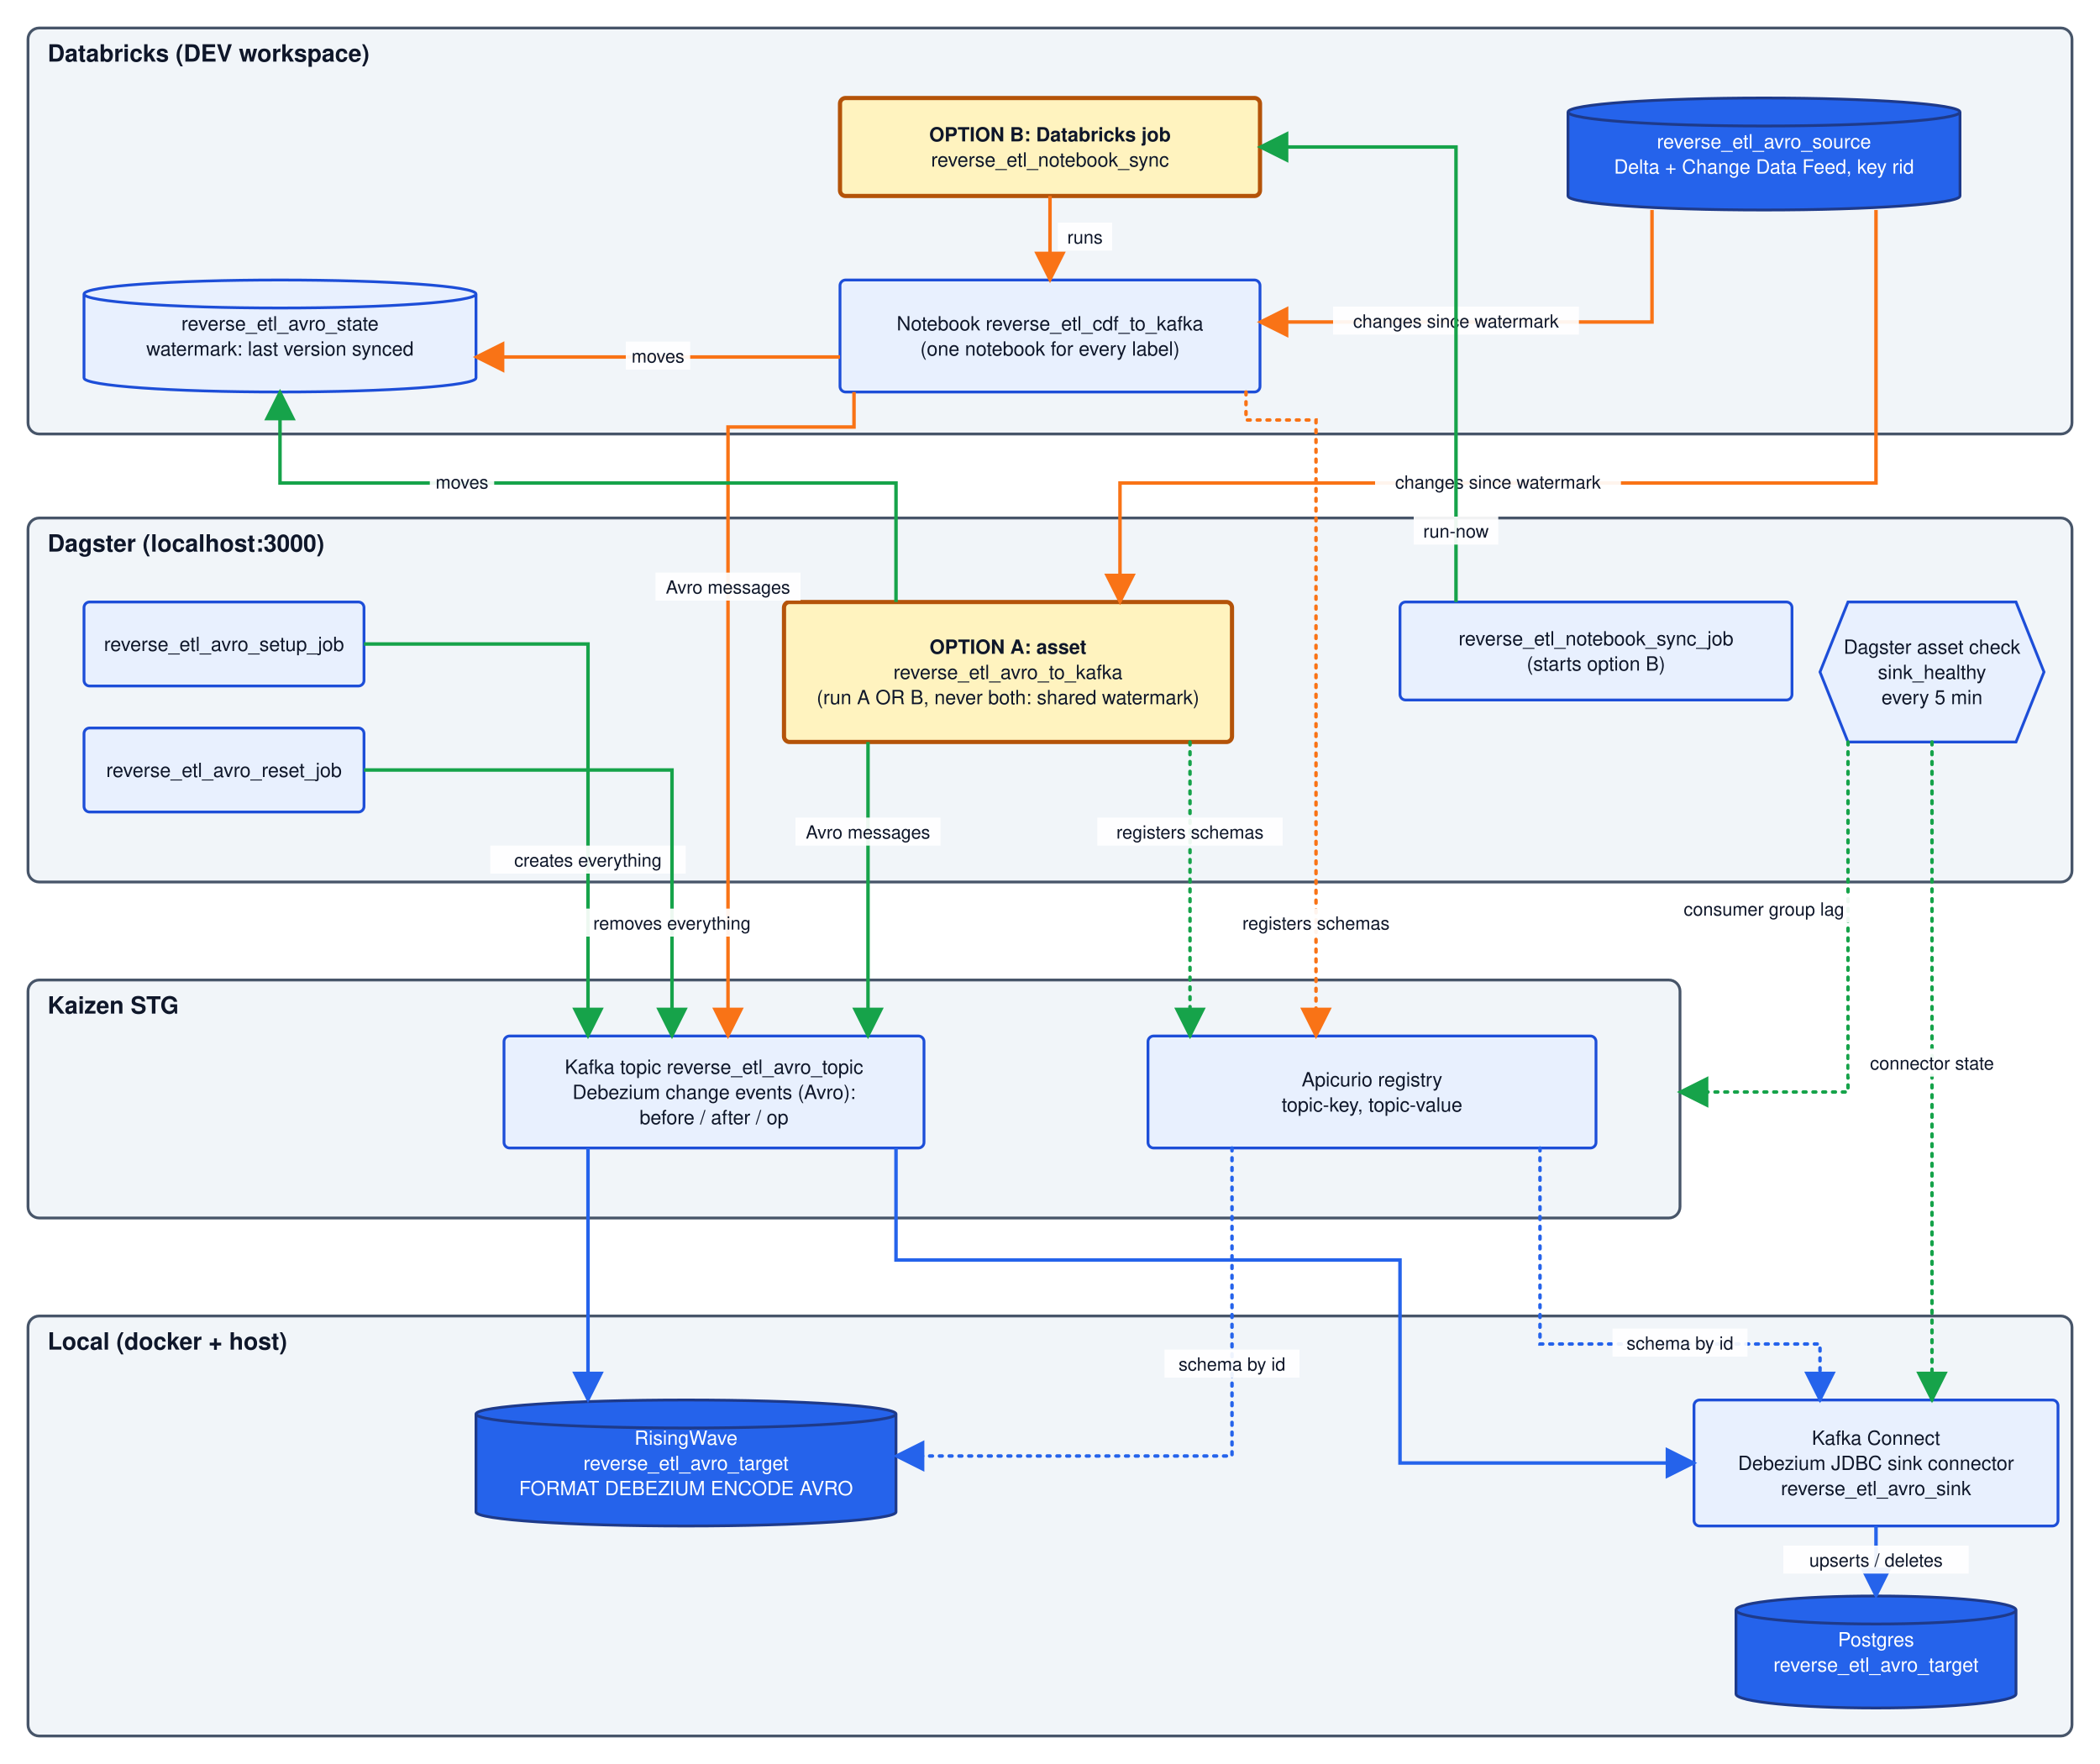
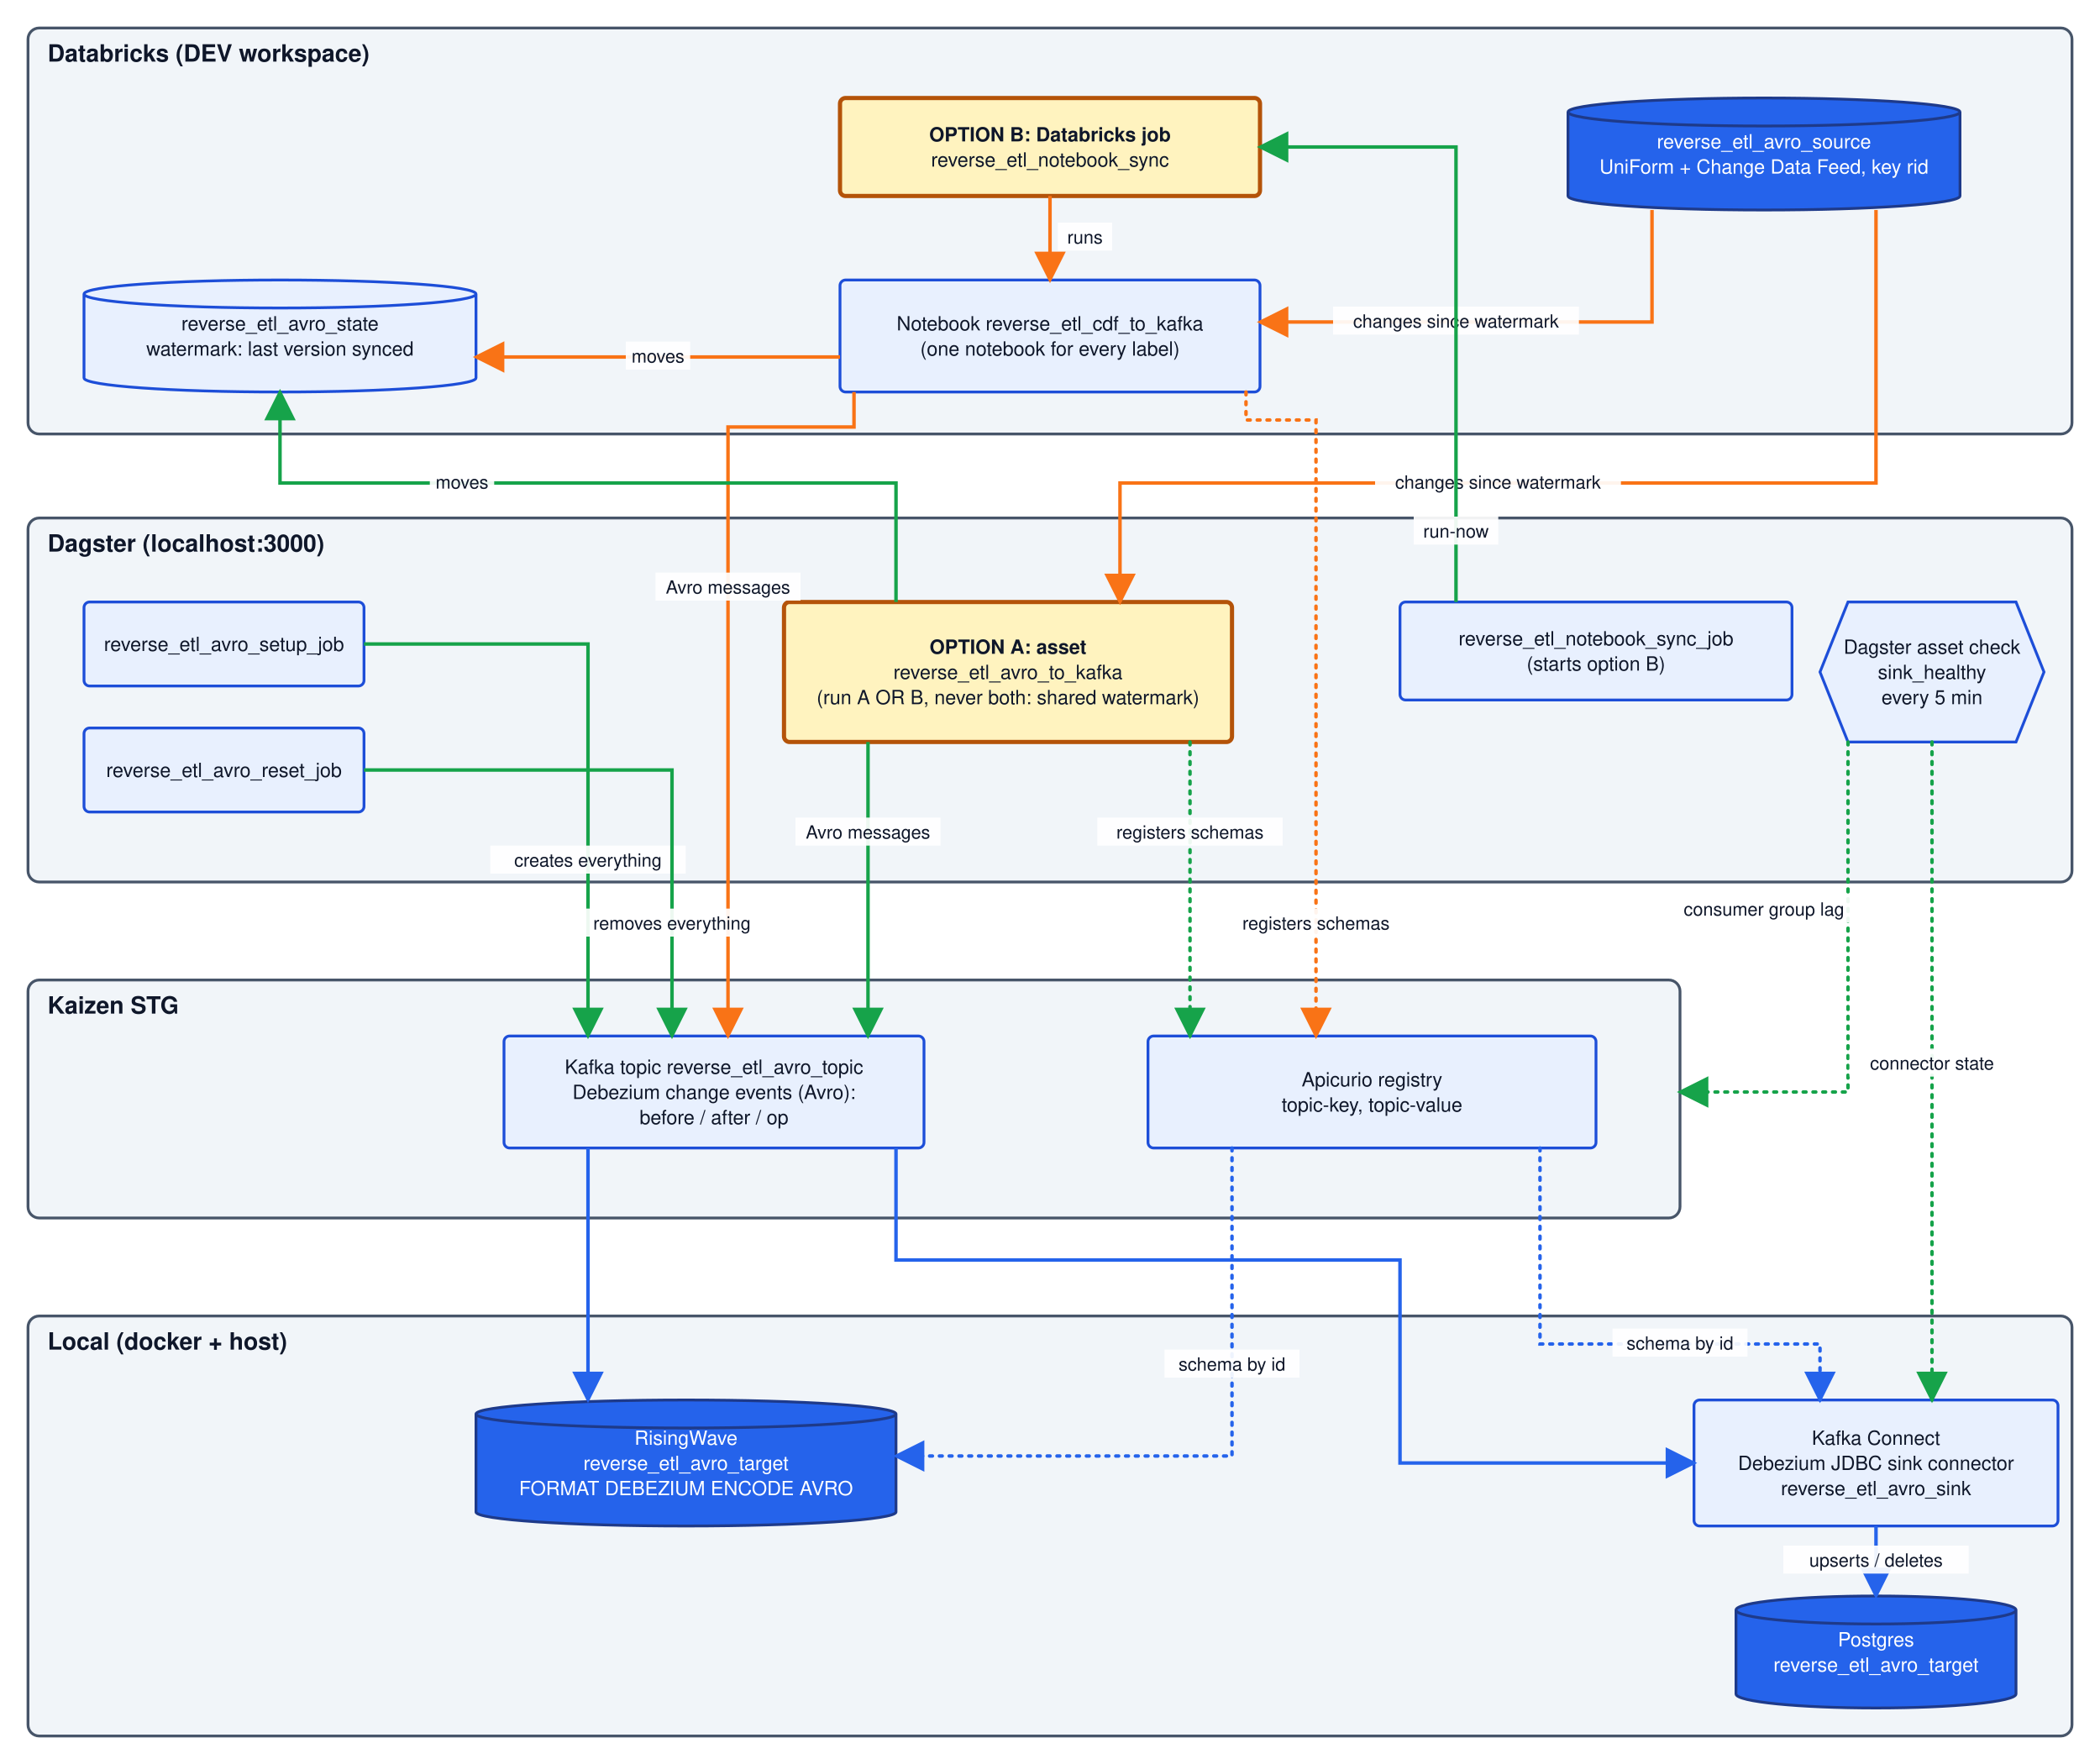
<svg xmlns="http://www.w3.org/2000/svg" width="1500" height="1260" viewBox="0 0 1500 1260" font-family="Helvetica, Arial, sans-serif">
  <rect width="1500" height="1260" fill="white" />
  <defs>
    <marker id="af97316" viewBox="0 0 10 10" refX="9" refY="5" markerWidth="9" markerHeight="9" orient="auto-start-reverse">
      <path d="M0,0 L10,5 L0,10 z" fill="#f97316" />
    </marker>
    <marker id="a16a34a" viewBox="0 0 10 10" refX="9" refY="5" markerWidth="9" markerHeight="9" orient="auto-start-reverse">
      <path d="M0,0 L10,5 L0,10 z" fill="#16a34a" />
    </marker>
    <marker id="a2563eb" viewBox="0 0 10 10" refX="9" refY="5" markerWidth="9" markerHeight="9" orient="auto-start-reverse">
      <path d="M0,0 L10,5 L0,10 z" fill="#2563eb" />
    </marker>
  </defs>
  <rect x="20" y="20" width="1460" height="290" rx="8" fill="#f1f5f9" stroke="#475569" stroke-width="2" />
  <text x="34" y="44" font-size="17" font-weight="700" fill="#0f172a">Databricks (DEV workspace)</text>
  <rect x="20" y="370" width="1460" height="260" rx="8" fill="#f1f5f9" stroke="#475569" stroke-width="2" />
  <text x="34" y="394" font-size="17" font-weight="700" fill="#0f172a">Dagster (localhost:3000)</text>
  <rect x="20" y="700" width="1180" height="170" rx="8" fill="#f1f5f9" stroke="#475569" stroke-width="2" />
  <text x="34" y="724" font-size="17" font-weight="700" fill="#0f172a">Kaizen STG</text>
  <rect x="20" y="940" width="1460" height="300" rx="8" fill="#f1f5f9" stroke="#475569" stroke-width="2" />
  <text x="34" y="964" font-size="17" font-weight="700" fill="#0f172a">Local (docker + host)</text>
  <path d="M1120,80 v60 a140.0,10 0 0 0 280,0 v-60 a140.0,10 0 0 0 -280,0 a140.0,10 0 0 0 280,0" fill="#2563eb" stroke="#1e3a8a" stroke-width="2" />
  <text x="1260.0" y="106.0" font-size="14" text-anchor="middle" fill="#ffffff" font-weight="400">reverse_etl_avro_source</text>
-   <text x="1260.0" y="124.0" font-size="14" text-anchor="middle" fill="#ffffff" font-weight="400">Delta + Change Data Feed, key rid</text>
+   <text x="1260.0" y="124.0" font-size="14" text-anchor="middle" fill="#ffffff" font-weight="400">UniForm + Change Data Feed, key rid</text>
  <path d="M60,210 v60 a140.0,10 0 0 0 280,0 v-60 a140.0,10 0 0 0 -280,0 a140.0,10 0 0 0 280,0" fill="#e8f0fe" stroke="#1d4ed8" stroke-width="2" />
  <text x="200.0" y="236.0" font-size="14" text-anchor="middle" fill="#0f172a" font-weight="400">reverse_etl_avro_state</text>
  <text x="200.0" y="254.0" font-size="14" text-anchor="middle" fill="#0f172a" font-weight="400">watermark: last version synced</text>
  <rect x="600" y="70" width="300" height="70" rx="4" fill="#fff3bf" stroke="#b45309" stroke-width="3" />
  <text x="750.0" y="101.0" font-size="14" text-anchor="middle" fill="#0f172a" font-weight="700">OPTION B: Databricks job</text>
  <text x="750.0" y="119.0" font-size="14" text-anchor="middle" fill="#0f172a" font-weight="400">reverse_etl_notebook_sync</text>
  <rect x="600" y="200" width="300" height="80" rx="4" fill="#e8f0fe" stroke="#1d4ed8" stroke-width="2" />
  <text x="750.0" y="236.0" font-size="14" text-anchor="middle" fill="#0f172a" font-weight="400">Notebook reverse_etl_cdf_to_kafka</text>
  <text x="750.0" y="254.0" font-size="14" text-anchor="middle" fill="#0f172a" font-weight="400">(one notebook for every label)</text>
  <rect x="60" y="430" width="200" height="60" rx="4" fill="#e8f0fe" stroke="#1d4ed8" stroke-width="2" />
  <text x="160.0" y="465.0" font-size="14" text-anchor="middle" fill="#0f172a" font-weight="400">reverse_etl_avro_setup_job</text>
  <rect x="60" y="520" width="200" height="60" rx="4" fill="#e8f0fe" stroke="#1d4ed8" stroke-width="2" />
  <text x="160.0" y="555.0" font-size="14" text-anchor="middle" fill="#0f172a" font-weight="400">reverse_etl_avro_reset_job</text>
  <rect x="560" y="430" width="320" height="100" rx="4" fill="#fff3bf" stroke="#b45309" stroke-width="3" />
  <text x="720.0" y="467.0" font-size="14" text-anchor="middle" fill="#0f172a" font-weight="700">OPTION A: asset</text>
  <text x="720.0" y="485.0" font-size="14" text-anchor="middle" fill="#0f172a" font-weight="400">reverse_etl_avro_to_kafka</text>
  <text x="720.0" y="503.0" font-size="14" text-anchor="middle" fill="#0f172a" font-weight="400">(run A OR B, never both: shared watermark)</text>
  <rect x="1000" y="430" width="280" height="70" rx="4" fill="#e8f0fe" stroke="#1d4ed8" stroke-width="2" />
  <text x="1140.0" y="461.0" font-size="14" text-anchor="middle" fill="#0f172a" font-weight="400">reverse_etl_notebook_sync_job</text>
  <text x="1140.0" y="479.0" font-size="14" text-anchor="middle" fill="#0f172a" font-weight="400">(starts option B)</text>
  <polygon points="1320,430 1440,430 1460,480.0 1440,530 1320,530 1300,480.0" fill="#e8f0fe" stroke="#1d4ed8" stroke-width="2" />
  <text x="1380.0" y="467.0" font-size="14" text-anchor="middle" fill="#0f172a" font-weight="400">Dagster asset check</text>
  <text x="1380.0" y="485.0" font-size="14" text-anchor="middle" fill="#0f172a" font-weight="400">sink_healthy</text>
  <text x="1380.0" y="503.0" font-size="14" text-anchor="middle" fill="#0f172a" font-weight="400">every 5 min</text>
  <rect x="360" y="740" width="300" height="80" rx="4" fill="#e8f0fe" stroke="#1d4ed8" stroke-width="2" />
  <text x="510.0" y="767.0" font-size="14" text-anchor="middle" fill="#0f172a" font-weight="400">Kafka topic reverse_etl_avro_topic</text>
  <text x="510.0" y="785.0" font-size="14" text-anchor="middle" fill="#0f172a" font-weight="400">Debezium change events (Avro):</text>
  <text x="510.0" y="803.0" font-size="14" text-anchor="middle" fill="#0f172a" font-weight="400">before / after / op</text>
  <rect x="820" y="740" width="320" height="80" rx="4" fill="#e8f0fe" stroke="#1d4ed8" stroke-width="2" />
  <text x="980.0" y="776.0" font-size="14" text-anchor="middle" fill="#0f172a" font-weight="400">Apicurio registry</text>
  <text x="980.0" y="794.0" font-size="14" text-anchor="middle" fill="#0f172a" font-weight="400">topic-key, topic-value</text>
  <path d="M340,1010 v70 a150.0,10 0 0 0 300,0 v-70 a150.0,10 0 0 0 -300,0 a150.0,10 0 0 0 300,0" fill="#2563eb" stroke="#1e3a8a" stroke-width="2" />
  <text x="490.0" y="1032.0" font-size="14" text-anchor="middle" fill="#ffffff" font-weight="400">RisingWave</text>
  <text x="490.0" y="1050.0" font-size="14" text-anchor="middle" fill="#ffffff" font-weight="400">reverse_etl_avro_target</text>
  <text x="490.0" y="1068.0" font-size="14" text-anchor="middle" fill="#ffffff" font-weight="400">FORMAT DEBEZIUM ENCODE AVRO</text>
  <rect x="1210" y="1000" width="260" height="90" rx="4" fill="#e8f0fe" stroke="#1d4ed8" stroke-width="2" />
  <text x="1340.0" y="1032.0" font-size="14" text-anchor="middle" fill="#0f172a" font-weight="400">Kafka Connect</text>
  <text x="1340.0" y="1050.0" font-size="14" text-anchor="middle" fill="#0f172a" font-weight="400">Debezium JDBC sink connector</text>
  <text x="1340.0" y="1068.0" font-size="14" text-anchor="middle" fill="#0f172a" font-weight="400">reverse_etl_avro_sink</text>
  <path d="M1240,1150 v60 a100.0,10 0 0 0 200,0 v-60 a100.0,10 0 0 0 -200,0 a100.0,10 0 0 0 200,0" fill="#2563eb" stroke="#1e3a8a" stroke-width="2" />
  <text x="1340.0" y="1176.0" font-size="14" text-anchor="middle" fill="#ffffff" font-weight="400">Postgres</text>
  <text x="1340.0" y="1194.0" font-size="14" text-anchor="middle" fill="#ffffff" font-weight="400">reverse_etl_avro_target</text>
  <path d="M1180,150 L1180,230 L900,230" fill="none" stroke="#f97316" stroke-width="2.5" marker-end="url(#af97316)" />
  <rect x="952.2" y="219" width="175.6" height="20" fill="white" opacity="0.92" />
  <text x="1040" y="234" font-size="13" text-anchor="middle" fill="#0f172a">changes since watermark</text>
  <path d="M750,140 L750,200" fill="none" stroke="#f97316" stroke-width="2.5" marker-end="url(#af97316)" />
  <rect x="755.6" y="159" width="38.8" height="20" fill="white" opacity="0.92" />
  <text x="775" y="174" font-size="13" text-anchor="middle" fill="#0f172a">runs</text>
  <path d="M600,255 L340,255" fill="none" stroke="#f97316" stroke-width="2.5" marker-end="url(#af97316)" />
  <rect x="447.0" y="244" width="46.0" height="20" fill="white" opacity="0.92" />
  <text x="470" y="259" font-size="13" text-anchor="middle" fill="#0f172a">moves</text>
  <path d="M1340,150 L1340,345 L800,345 L800,430" fill="none" stroke="#f97316" stroke-width="2.5" marker-end="url(#af97316)" />
  <rect x="982.2" y="334" width="175.6" height="20" fill="white" opacity="0.92" />
  <text x="1070" y="349" font-size="13" text-anchor="middle" fill="#0f172a">changes since watermark</text>
  <path d="M610,280 L610,305 L520,305 L520,740" fill="none" stroke="#f97316" stroke-width="2.5" marker-end="url(#af97316)" />
  <rect x="468.2" y="409" width="103.6" height="20" fill="white" opacity="0.92" />
  <text x="520" y="424" font-size="13" text-anchor="middle" fill="#0f172a">Avro messages</text>
  <path d="M890,280 L890,300 L940,300 L940,740" fill="none" stroke="#f97316" stroke-width="2.5" stroke-dasharray="2 5" stroke-linecap="round" marker-end="url(#af97316)" />
  <rect x="873.8" y="649" width="132.4" height="20" fill="white" opacity="0.92" />
  <text x="940" y="664" font-size="13" text-anchor="middle" fill="#0f172a">registers schemas</text>
  <path d="M640,430 L640,345 L200,345 L200,280" fill="none" stroke="#16a34a" stroke-width="2.5" marker-end="url(#a16a34a)" />
  <rect x="307.0" y="334" width="46.0" height="20" fill="white" opacity="0.92" />
  <text x="330" y="349" font-size="13" text-anchor="middle" fill="#0f172a">moves</text>
  <path d="M1040,430 L1040,105 L900,105" fill="none" stroke="#16a34a" stroke-width="2.5" marker-end="url(#a16a34a)" />
  <rect x="1009.8" y="369" width="60.4" height="20" fill="white" opacity="0.92" />
  <text x="1040" y="384" font-size="13" text-anchor="middle" fill="#0f172a">run-now</text>
  <path d="M260,460 L420,460 L420,740" fill="none" stroke="#16a34a" stroke-width="2.5" marker-end="url(#a16a34a)" />
  <rect x="350.2" y="604" width="139.6" height="20" fill="white" opacity="0.92" />
  <text x="420" y="619" font-size="13" text-anchor="middle" fill="#0f172a">creates everything</text>
  <path d="M260,550 L480,550 L480,740" fill="none" stroke="#16a34a" stroke-width="2.5" marker-end="url(#a16a34a)" />
  <rect x="410.2" y="649" width="139.6" height="20" fill="white" opacity="0.92" />
  <text x="480" y="664" font-size="13" text-anchor="middle" fill="#0f172a">removes everything</text>
  <path d="M620,530 L620,740" fill="none" stroke="#16a34a" stroke-width="2.5" marker-end="url(#a16a34a)" />
  <rect x="568.2" y="584" width="103.6" height="20" fill="white" opacity="0.92" />
  <text x="620" y="599" font-size="13" text-anchor="middle" fill="#0f172a">Avro messages</text>
  <path d="M850,530 L850,740" fill="none" stroke="#16a34a" stroke-width="2.5" stroke-dasharray="2 5" stroke-linecap="round" marker-end="url(#a16a34a)" />
  <rect x="783.8" y="584" width="132.4" height="20" fill="white" opacity="0.92" />
  <text x="850" y="599" font-size="13" text-anchor="middle" fill="#0f172a">registers schemas</text>
  <path d="M1320,530 L1320,780 L1200,780" fill="none" stroke="#16a34a" stroke-width="2.5" stroke-dasharray="2 5" stroke-linecap="round" marker-end="url(#a16a34a)" />
  <rect x="1190.2" y="639" width="139.6" height="20" fill="white" opacity="0.92" />
  <text x="1260" y="654" font-size="13" text-anchor="middle" fill="#0f172a">consumer group lag</text>
  <path d="M1380,530 L1380,1000" fill="none" stroke="#16a34a" stroke-width="2.5" stroke-dasharray="2 5" stroke-linecap="round" marker-end="url(#a16a34a)" />
  <rect x="1321.0" y="749" width="118.0" height="20" fill="white" opacity="0.92" />
  <text x="1380" y="764" font-size="13" text-anchor="middle" fill="#0f172a">connector state</text>
  <path d="M420,820 L420,1000" fill="none" stroke="#2563eb" stroke-width="2.5" marker-end="url(#a2563eb)" />
  <path d="M640,820 L640,900 L1000,900 L1000,1045 L1210,1045" fill="none" stroke="#2563eb" stroke-width="2.5" marker-end="url(#a2563eb)" />
  <path d="M880,820 L880,1040 L640,1040" fill="none" stroke="#2563eb" stroke-width="2.5" stroke-dasharray="2 5" stroke-linecap="round" marker-end="url(#a2563eb)" />
  <rect x="831.8" y="964" width="96.4" height="20" fill="white" opacity="0.92" />
  <text x="880" y="979" font-size="13" text-anchor="middle" fill="#0f172a">schema by id</text>
  <path d="M1100,820 L1100,960 L1300,960 L1300,1000" fill="none" stroke="#2563eb" stroke-width="2.5" stroke-dasharray="2 5" stroke-linecap="round" marker-end="url(#a2563eb)" />
  <rect x="1151.8" y="949" width="96.4" height="20" fill="white" opacity="0.92" />
  <text x="1200" y="964" font-size="13" text-anchor="middle" fill="#0f172a">schema by id</text>
  <path d="M1340,1090 L1340,1140" fill="none" stroke="#2563eb" stroke-width="2.5" marker-end="url(#a2563eb)" />
  <rect x="1273.8" y="1104" width="132.4" height="20" fill="white" opacity="0.92" />
  <text x="1340" y="1119" font-size="13" text-anchor="middle" fill="#0f172a">upserts / deletes</text>
</svg>
